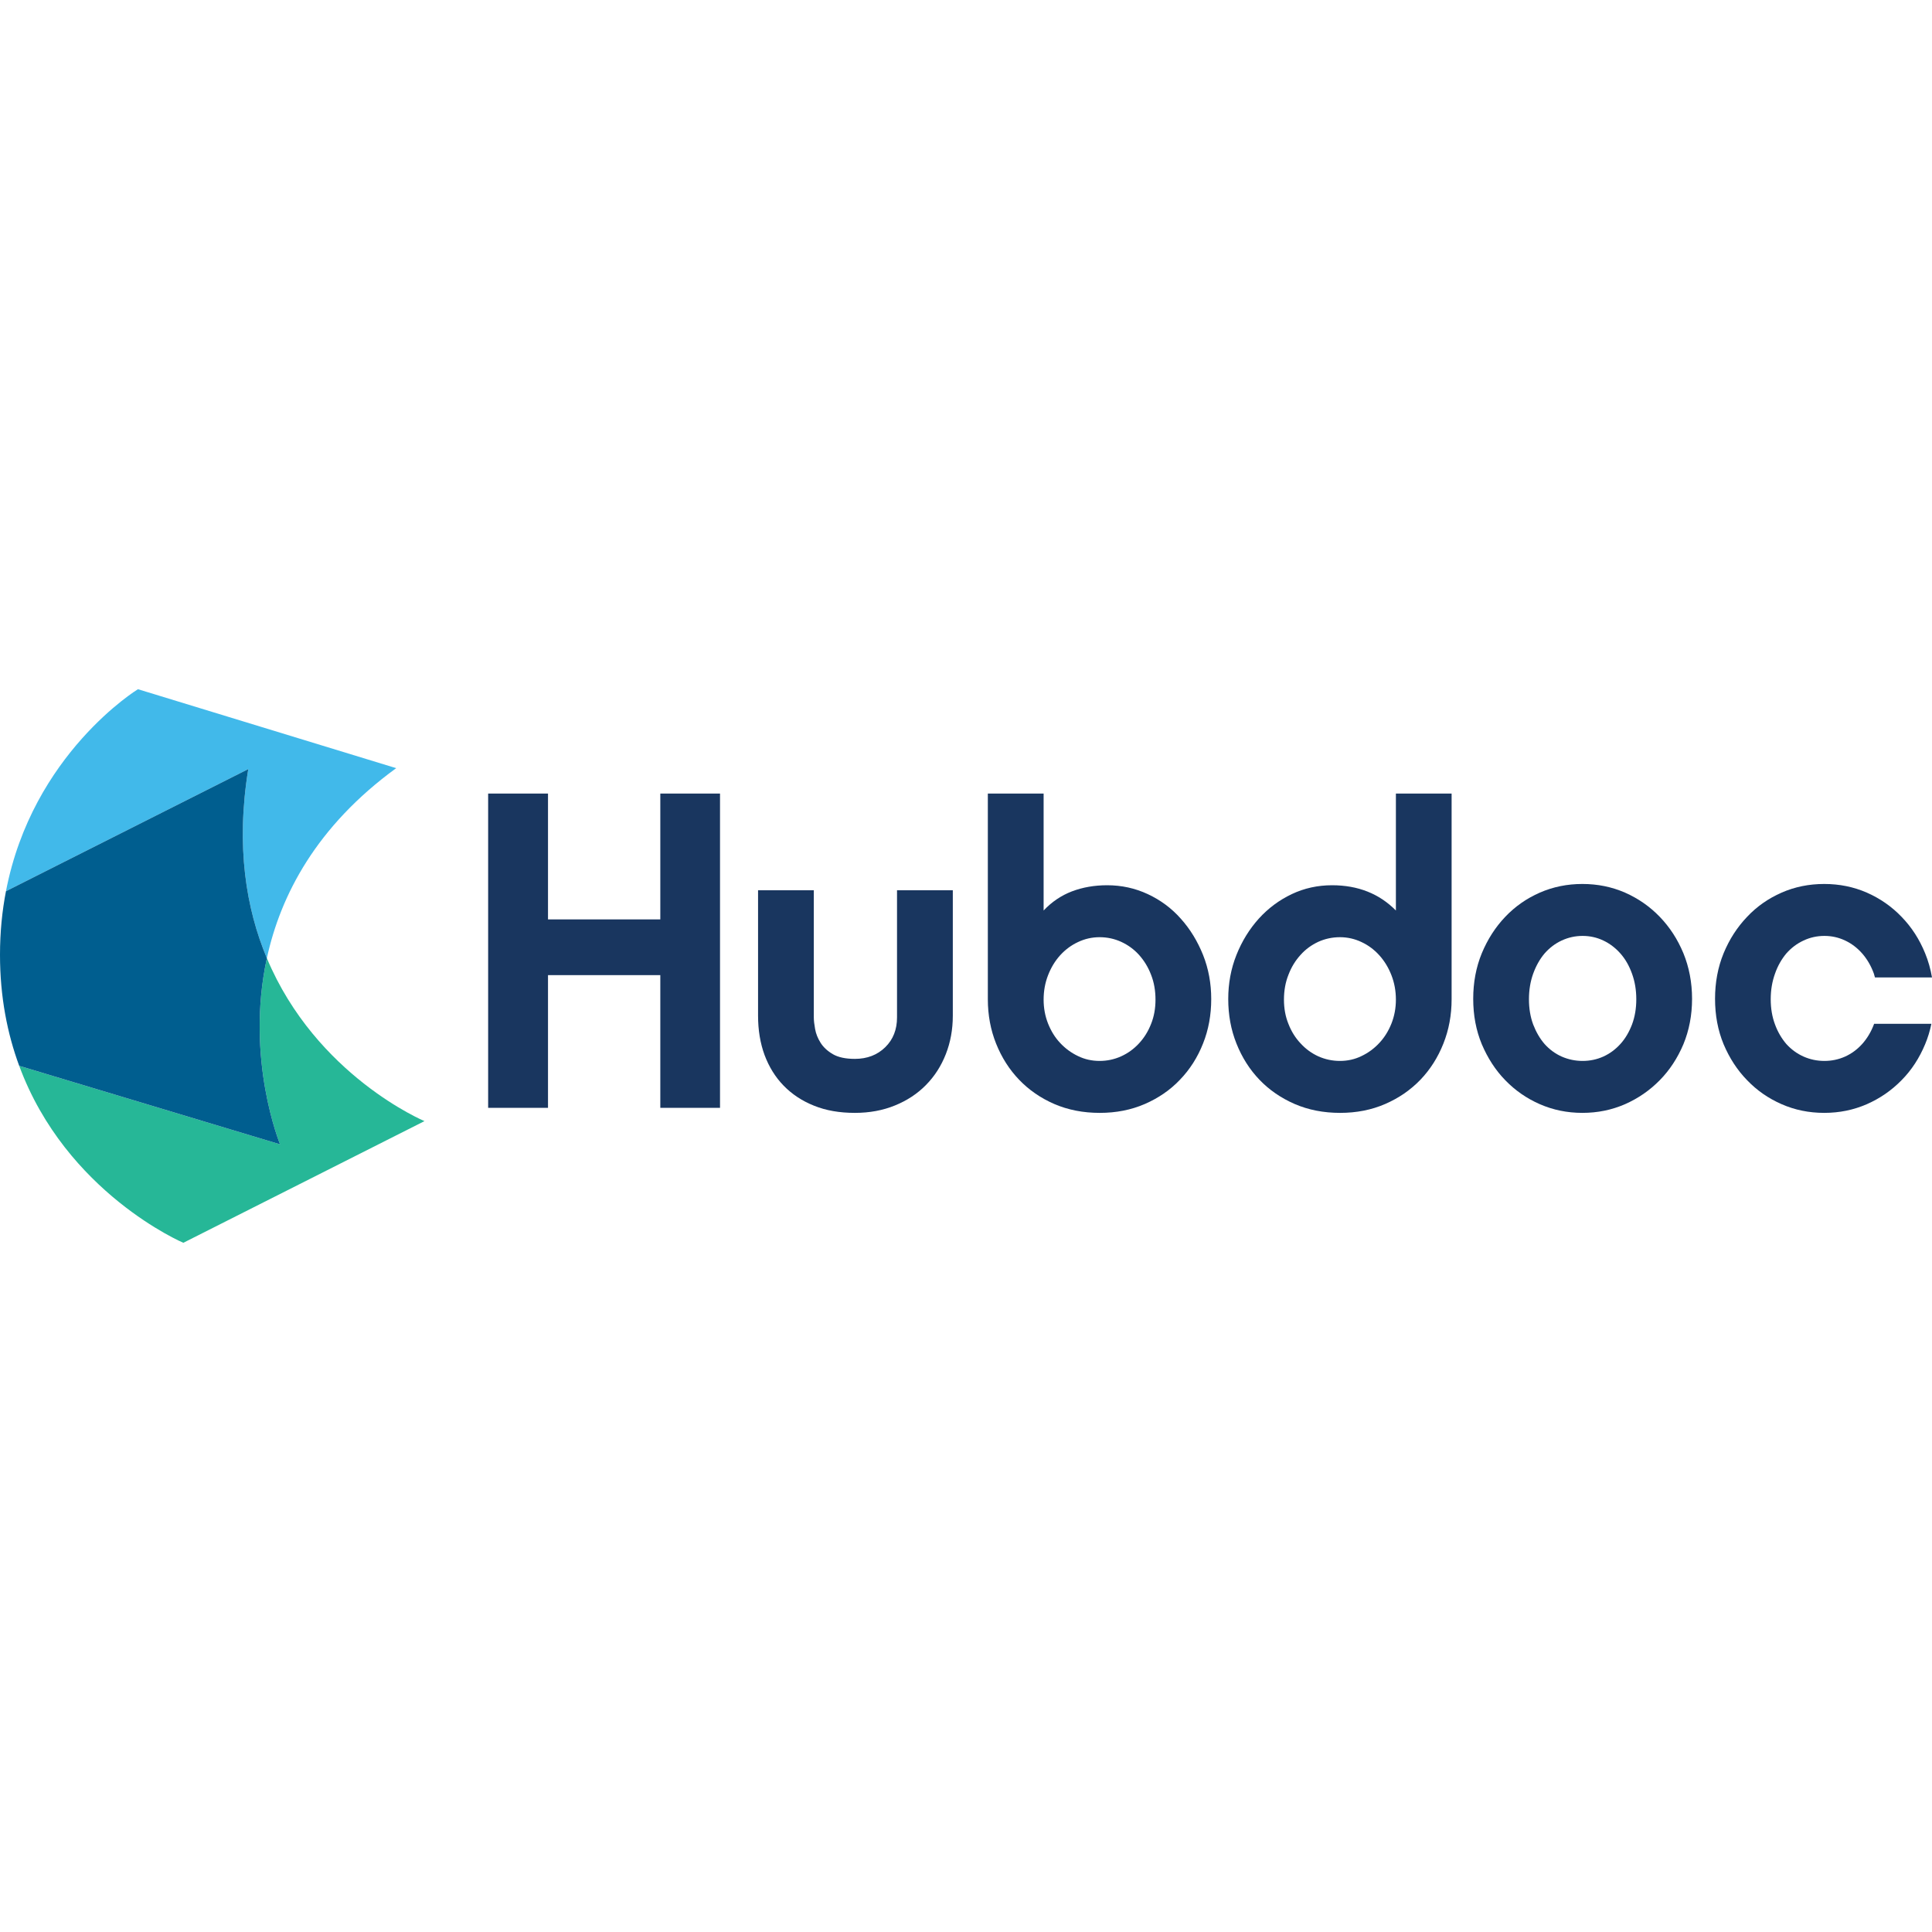
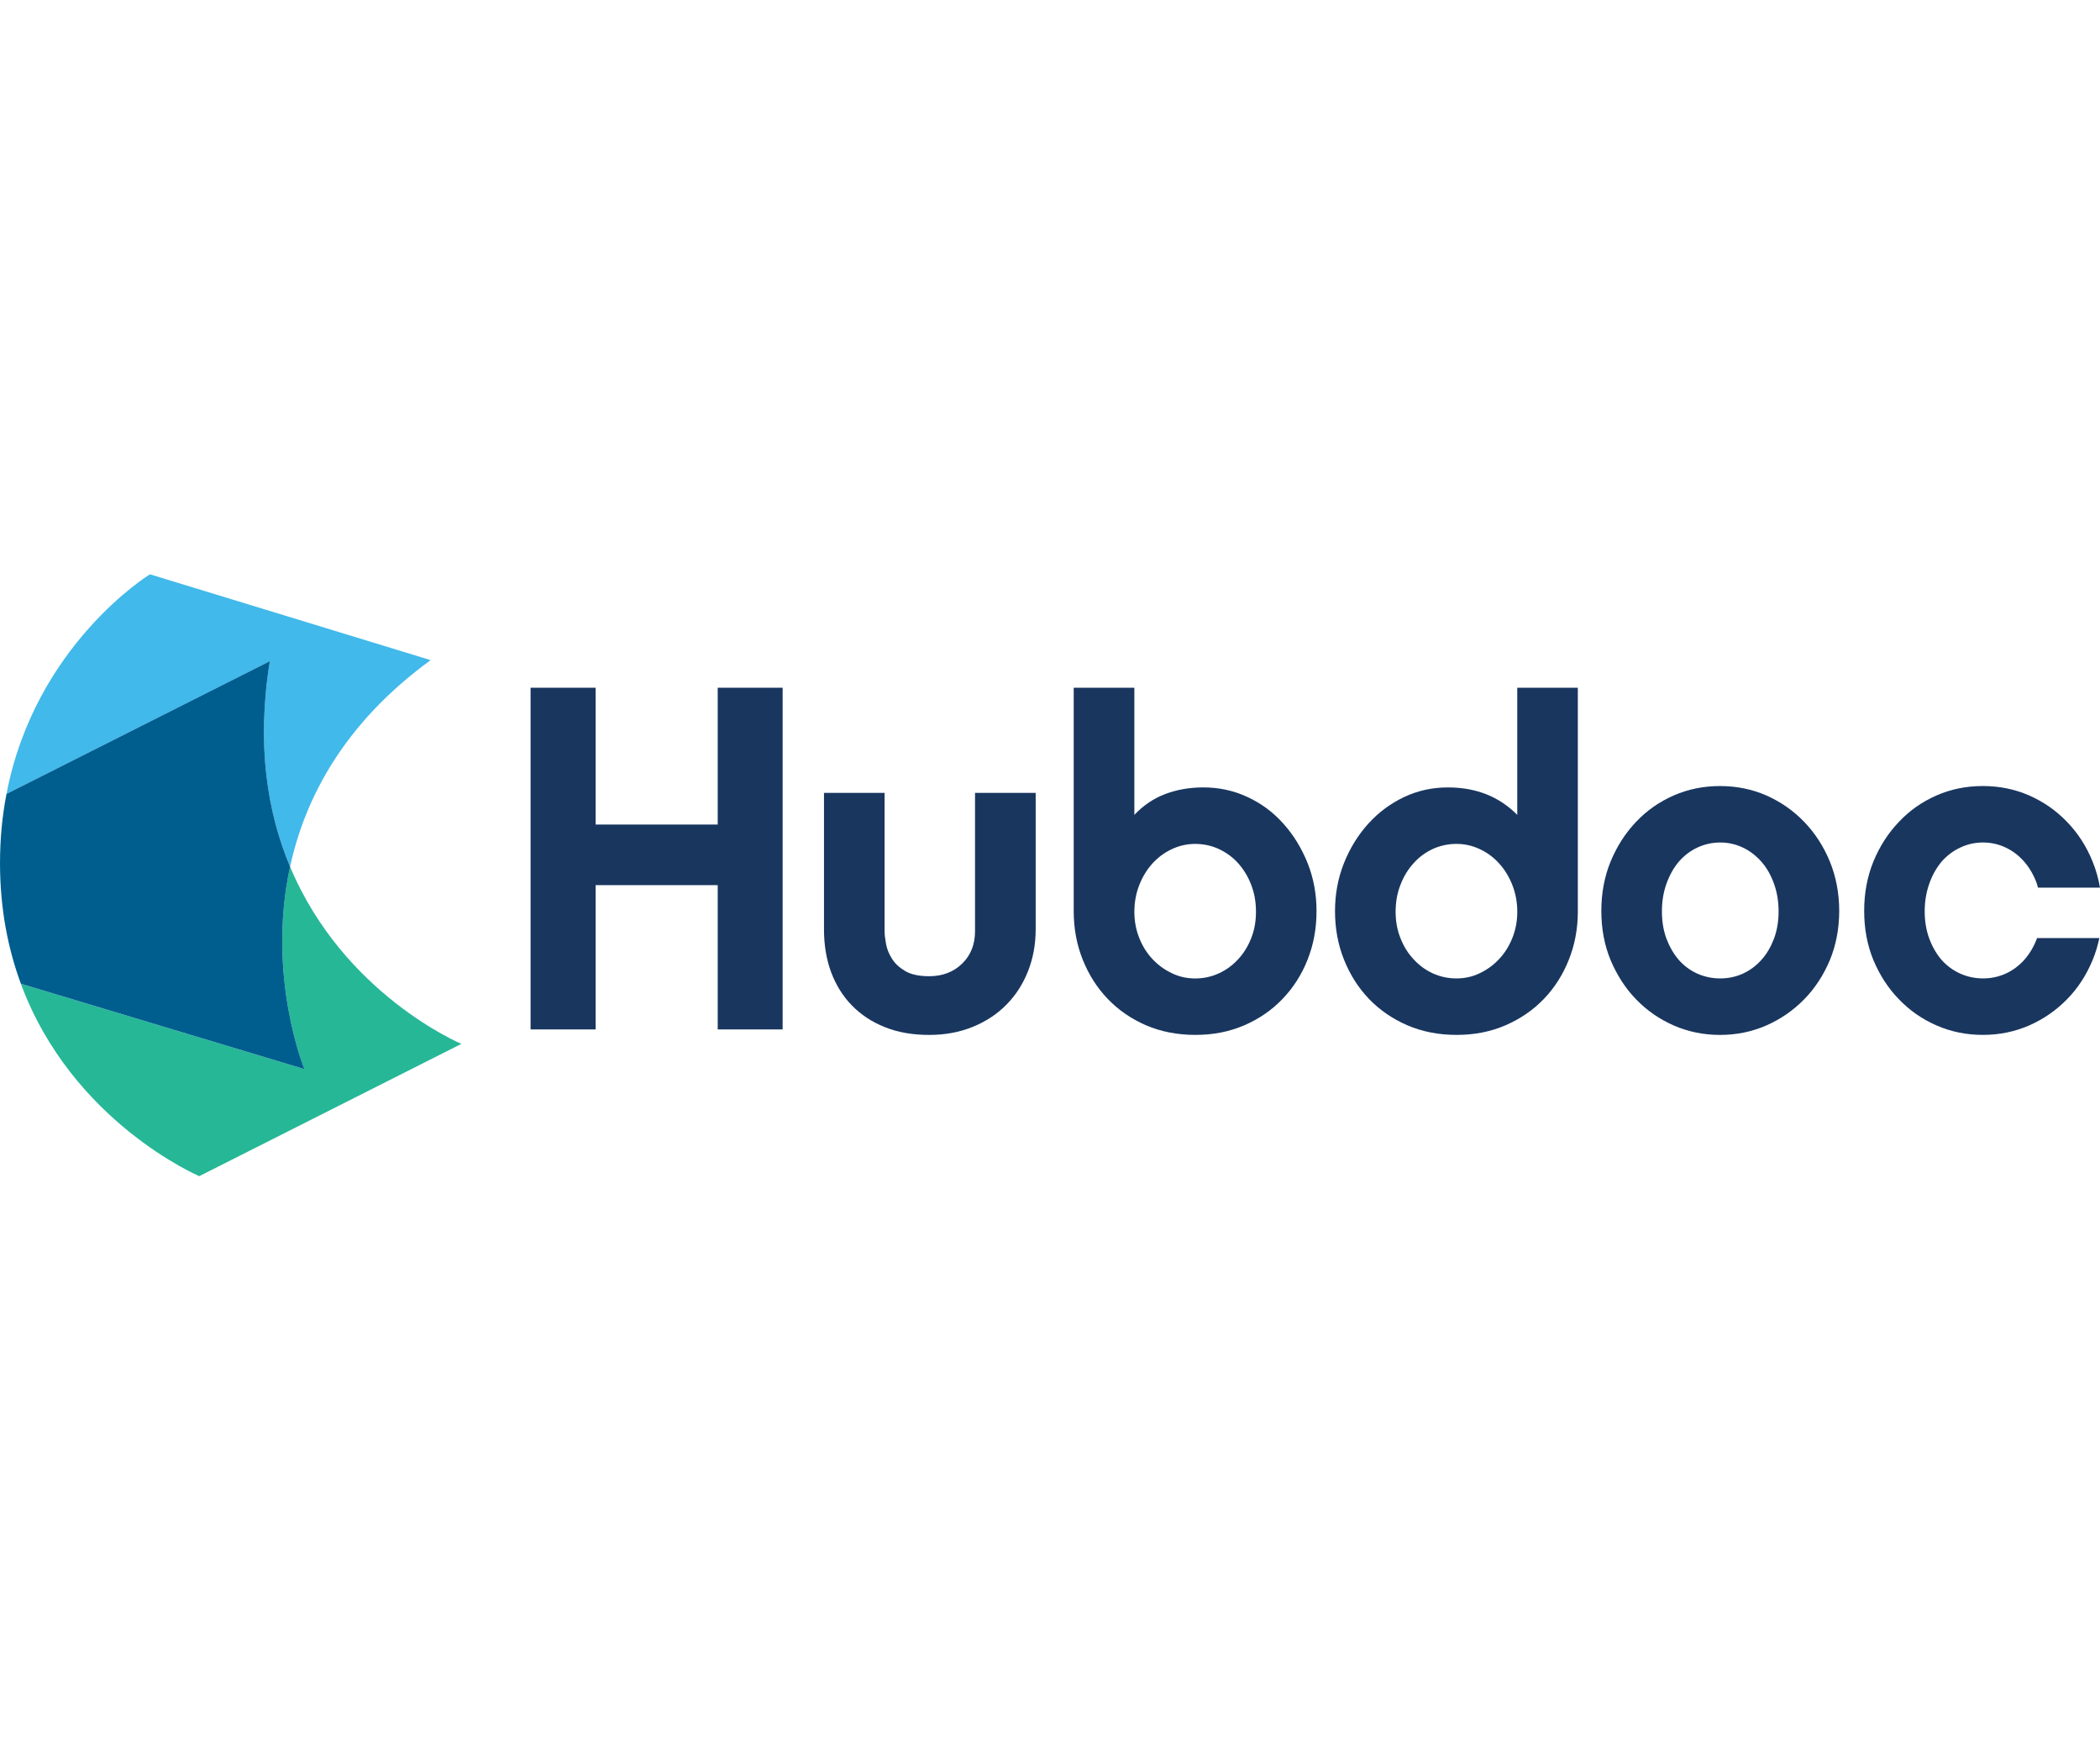
- <svg xmlns="http://www.w3.org/2000/svg" width="100%" height="100%" viewBox="0 0 125 125" version="1.1" xml:space="preserve" style="fill-rule:evenodd;clip-rule:evenodd;stroke-linejoin:round;stroke-miterlimit:2;">
-   <g id="Layer-1" transform="matrix(0.208773,0,0,0.208773,7.10543e-15,44.5917)">
-     <g transform="matrix(1,0,0,1,293.109,80.4948)">
-       <path d="M0,32.613C-1.439,36.285 -3.483,39.462 -6.148,42.165C-8.803,44.871 -12.017,46.988 -15.761,48.503C-19.512,50.04 -23.66,50.801 -28.185,50.801C-32.923,50.801 -37.131,50.079 -40.852,48.572C-44.561,47.09 -47.676,45.025 -50.281,42.342C-52.839,39.714 -54.803,36.525 -56.163,32.884C-57.512,29.22 -58.183,25.147 -58.183,20.697L-58.183,-18.188L-40.905,-18.188L-40.905,21.22C-40.905,22.172 -40.769,23.367 -40.502,24.821C-40.25,26.269 -39.68,27.681 -38.816,29.061C-37.944,30.464 -36.65,31.644 -35,32.613C-33.345,33.571 -31.09,34.067 -28.185,34.067C-24.36,34.067 -21.215,32.85 -18.77,30.457C-16.313,28.057 -15.118,24.972 -15.118,21.22L-15.118,-18.188L2.172,-18.188L2.172,20.697C2.172,24.972 1.442,28.944 0,32.613" style="fill:rgb(25,54,95);fill-rule:nonzero;" />
-     </g>
-     <g transform="matrix(1,0,0,1,356.722,75.1334)">
-       <path d="M0,13.368C-0.902,10.992 -2.163,8.962 -3.727,7.209C-5.312,5.454 -7.16,4.122 -9.278,3.149C-11.361,2.201 -13.598,1.719 -15.949,1.719C-18.322,1.719 -20.554,2.232 -22.654,3.23C-24.773,4.224 -26.601,5.593 -28.182,7.332C-29.764,9.086 -30.998,11.126 -31.93,13.519C-32.838,15.857 -33.3,18.387 -33.3,21.082C-33.3,23.692 -32.838,26.162 -31.93,28.473C-30.998,30.8 -29.764,32.814 -28.182,34.491C-26.601,36.186 -24.773,37.541 -22.654,38.552C-20.554,39.58 -18.322,40.063 -15.949,40.063C-13.598,40.063 -11.361,39.58 -9.278,38.639C-7.16,37.68 -5.312,36.337 -3.727,34.613C-2.163,32.929 -0.902,30.919 0,28.601C0.929,26.3 1.371,23.782 1.371,21.082C1.371,18.301 0.929,15.711 0,13.368M16.115,34.648C14.424,38.944 12.032,42.698 8.964,45.882C5.935,49.078 2.288,51.576 -1.949,53.419C-6.181,55.25 -10.827,56.163 -15.895,56.163C-21.04,56.163 -25.716,55.25 -29.98,53.419C-34.2,51.585 -37.834,49.087 -40.896,45.892C-43.953,42.71 -46.314,38.974 -48.03,34.692C-49.732,30.429 -50.587,25.841 -50.587,20.958L-50.587,-42.795L-33.3,-42.795L-33.3,-6.551C-30.778,-9.229 -27.835,-11.218 -24.518,-12.486C-21.168,-13.752 -17.545,-14.381 -13.616,-14.381C-9.16,-14.381 -4.964,-13.47 -1.032,-11.637C2.926,-9.791 6.335,-7.275 9.204,-4.03C12.115,-0.795 14.399,2.968 16.115,7.23C17.818,11.522 18.643,16.074 18.643,20.881C18.643,25.785 17.818,30.382 16.115,34.648" style="fill:rgb(25,54,95);fill-rule:nonzero;" />
-     </g>
-     <g transform="matrix(1,0,0,1,431.219,74.9827)">
-       <path d="M0,13.67C-0.926,11.276 -2.185,9.236 -3.757,7.483C-5.329,5.743 -7.146,4.375 -9.27,3.381C-11.364,2.383 -13.614,1.869 -15.958,1.869C-18.326,1.869 -20.568,2.352 -22.676,3.3C-24.765,4.273 -26.609,5.605 -28.174,7.359C-29.772,9.112 -31.02,11.143 -31.924,13.519C-32.861,15.861 -33.315,18.451 -33.315,21.232C-33.315,23.933 -32.861,26.45 -31.924,28.752C-31.02,31.069 -29.772,33.079 -28.174,34.764C-26.609,36.487 -24.765,37.831 -22.676,38.79C-20.568,39.731 -18.326,40.214 -15.958,40.214C-13.614,40.214 -11.364,39.731 -9.27,38.702C-7.146,37.691 -5.329,36.337 -3.757,34.642C-2.185,32.965 -0.926,30.95 0,28.624C0.914,26.313 1.376,23.843 1.376,21.232C1.376,18.537 0.914,16.008 0,13.67M18.643,21.108C18.643,25.991 17.791,30.579 16.094,34.843C14.396,39.125 12.028,42.86 8.979,46.043C5.896,49.237 2.275,51.735 -1.965,53.569C-6.175,55.4 -10.84,56.314 -15.898,56.314C-21.049,56.314 -25.731,55.4 -29.98,53.569C-34.209,51.727 -37.861,49.229 -40.924,46.032C-43.968,42.849 -46.342,39.095 -48.045,34.799C-49.751,30.532 -50.582,25.936 -50.582,21.031C-50.582,16.225 -49.751,11.673 -48.045,7.381C-46.342,3.103 -44.021,-0.644 -41.113,-3.88C-38.167,-7.124 -34.772,-9.641 -30.886,-11.486C-27.011,-13.319 -22.839,-14.23 -18.405,-14.23C-10.355,-14.23 -3.763,-11.606 1.376,-6.4L1.376,-42.644L18.643,-42.644L18.643,21.108Z" style="fill:rgb(25,54,95);fill-rule:nonzero;" />
-     </g>
-     <g transform="matrix(1,0,0,1,496.888,77.8122)">
-       <path d="M0,36.03C1.997,35.118 3.769,33.812 5.284,32.13C6.83,30.432 7.993,28.407 8.887,26.078C9.762,23.742 10.207,21.137 10.207,18.279C10.207,15.407 9.762,12.772 8.887,10.363C7.993,7.894 6.83,5.832 5.284,4.09C3.769,2.375 1.997,1.019 0,0.075C-2.018,-0.886 -4.16,-1.358 -6.427,-1.358C-8.712,-1.358 -10.851,-0.886 -12.928,0.075C-14.961,1.019 -16.723,2.375 -18.225,4.09C-19.696,5.832 -20.856,7.894 -21.755,10.363C-22.619,12.772 -23.058,15.407 -23.058,18.279C-23.058,21.137 -22.619,23.742 -21.755,26.078C-20.856,28.407 -19.696,30.432 -18.225,32.13C-16.723,33.812 -14.961,35.118 -12.928,36.03C-10.851,36.935 -8.712,37.384 -6.427,37.384C-4.16,37.384 -2.018,36.935 0,36.03M6.712,-14.776C10.789,-12.971 14.391,-10.479 17.482,-7.273C20.568,-4.064 23.002,-0.343 24.806,4.011C26.58,8.35 27.491,13.093 27.491,18.131C27.491,23.219 26.58,27.91 24.806,32.218C23.002,36.481 20.568,40.224 17.482,43.357C14.391,46.508 10.789,48.997 6.712,50.793C2.6,52.581 -1.78,53.484 -6.501,53.484C-11.192,53.484 -15.583,52.581 -19.684,50.793C-23.797,48.997 -27.357,46.508 -30.407,43.357C-33.458,40.224 -35.855,36.481 -37.668,32.218C-39.457,27.91 -40.332,23.219 -40.332,18.131C-40.332,13.093 -39.457,8.35 -37.668,4.011C-35.855,-0.343 -33.458,-4.064 -30.407,-7.273C-27.357,-10.479 -23.797,-12.971 -19.684,-14.776C-15.583,-16.562 -11.192,-17.454 -6.501,-17.454C-1.78,-17.454 2.6,-16.562 6.712,-14.776" style="fill:rgb(25,54,95);fill-rule:nonzero;" />
-     </g>
-     <g transform="matrix(1,0,0,1,580.728,87.764)">
-       <path d="M0,16.126C-0.89,18.455 -2.101,20.48 -3.622,22.178C-5.139,23.86 -6.901,25.166 -8.907,26.078C-10.942,26.983 -13.061,27.433 -15.334,27.433C-17.612,27.433 -19.77,26.983 -21.803,26.078C-23.85,25.166 -25.621,23.86 -27.144,22.178C-28.591,20.48 -29.796,18.455 -30.647,16.126C-31.522,13.79 -31.974,11.186 -31.974,8.327C-31.974,5.455 -31.522,2.82 -30.647,0.396C-29.796,-2.058 -28.591,-4.12 -27.144,-5.862C-25.621,-7.593 -23.85,-8.933 -21.803,-9.877C-19.77,-10.838 -17.612,-11.31 -15.334,-11.31C-13.061,-11.31 -10.942,-10.838 -8.907,-9.877C-6.901,-8.933 -5.139,-7.593 -3.622,-5.862C-2.101,-4.12 -0.89,-2.058 0,0.396C0.119,0.772 0.196,1.164 0.336,1.561L18.009,1.561C17.561,-1.028 16.86,-3.545 15.875,-5.94C14.101,-10.295 11.688,-14.016 8.576,-17.225C5.499,-20.431 1.899,-22.923 -2.189,-24.728C-6.299,-26.514 -10.682,-27.406 -15.387,-27.406C-20.117,-27.406 -24.509,-26.514 -28.591,-24.728C-32.703,-22.923 -36.276,-20.431 -39.291,-17.225C-42.355,-14.016 -44.768,-10.295 -46.572,-5.94C-48.353,-1.602 -49.228,3.141 -49.228,8.179C-49.228,13.268 -48.353,17.958 -46.572,22.267C-44.768,26.529 -42.355,30.272 -39.291,33.405C-36.276,36.556 -32.703,39.045 -28.591,40.841C-24.509,42.629 -20.117,43.532 -15.387,43.532C-10.682,43.532 -6.299,42.629 -2.189,40.841C1.899,39.045 5.499,36.556 8.576,33.405C11.688,30.272 14.101,26.529 15.875,22.267C16.735,20.221 17.364,18.119 17.821,15.932L0.048,15.932C0.042,16.003 0.007,16.06 0,16.126" style="fill:rgb(25,54,95);fill-rule:nonzero;" />
-     </g>
-     <g transform="matrix(1,0,0,1,223.137,32.3387)">
-       <path d="M0,97.397L-18.503,97.397L-18.503,56.269L-53.308,56.269L-53.308,97.397L-71.859,97.397L-71.859,0L-53.308,0L-53.308,38.998L-18.503,38.998L-18.503,0L0,0L0,97.397Z" style="fill:rgb(25,54,95);fill-rule:nonzero;" />
-     </g>
-     <g transform="matrix(1,0,0,1,82.701,-0.0002)">
-       <path d="M0,83.359C4.225,63.9 15.287,42.534 40.081,24.466L-39.95,0C-39.95,0 -72.657,19.989 -80.852,62.604L-5.765,24.762C-9.652,48.683 -6.438,68.013 0,83.359" style="fill:rgb(65,185,234);fill-rule:nonzero;" />
-     </g>
-     <g transform="matrix(1,0,0,1,82.701,171.558)">
-       <path d="M0,-88.199C-6.789,-56.902 4.095,-30.514 4.095,-30.514L-76.749,-54.845C-62.18,-15.408 -25.885,0 -25.885,0L48.849,-37.71C48.849,-37.71 15.302,-51.723 0,-88.199" style="fill:rgb(38,183,151);fill-rule:nonzero;" />
-     </g>
-     <g transform="matrix(1,0,0,1,82.701,82.4468)">
-       <path d="M0,0.912C-6.438,-14.434 -9.652,-33.764 -5.765,-57.685L-80.852,-19.843C-82.039,-13.739 -82.701,-7.166 -82.701,-0.129C-82.701,12.944 -80.404,24.36 -76.749,34.266L4.095,58.597C4.095,58.597 -6.789,32.209 0,0.912" style="fill:rgb(0,94,143);fill-rule:nonzero;" />
+ <svg xmlns="http://www.w3.org/2000/svg" width="100%" height="100%" viewBox="0 0 150 125" version="1.1" xml:space="preserve" style="fill-rule:evenodd;clip-rule:evenodd;stroke-linejoin:round;stroke-miterlimit:2;">
+   <clipPath id="_clip1">
+     <rect x="0" y="-12.5" width="150" height="150" />
+   </clipPath>
+   <g clip-path="url(#_clip1)">
+     <g id="Layer-1">
+       <g>
+         <path d="M73.432,69.347c-0.361,0.92 -0.873,1.716 -1.54,2.393c-0.665,0.678 -1.47,1.208 -2.408,1.588c-0.94,0.385 -1.979,0.576 -3.113,0.576c-1.187,0 -2.241,-0.181 -3.173,-0.558c-0.929,-0.371 -1.71,-0.889 -2.362,-1.561c-0.641,-0.658 -1.133,-1.457 -1.474,-2.369c-0.338,-0.918 -0.506,-1.938 -0.506,-3.053l0,-9.742l4.329,0l0,9.873c0,0.239 0.034,0.538 0.101,0.902c0.063,0.363 0.206,0.717 0.422,1.062c0.218,0.351 0.543,0.647 0.956,0.89c0.415,0.24 0.98,0.364 1.707,0.364c0.958,0 1.746,-0.305 2.359,-0.904c0.616,-0.601 0.915,-1.374 0.915,-2.314l0,-9.873l4.332,0l0,9.742c0,1.071 -0.183,2.066 -0.544,2.985" style="fill:#19365f;fill-rule:nonzero;" />
+       </g>
+       <g>
+         <path d="M89.369,63.182c-0.226,-0.595 -0.542,-1.104 -0.934,-1.543c-0.397,-0.44 -0.86,-0.773 -1.391,-1.017c-0.522,-0.238 -1.082,-0.358 -1.671,-0.358c-0.595,0 -1.154,0.129 -1.68,0.379c-0.531,0.249 -0.989,0.592 -1.385,1.028c-0.396,0.439 -0.705,0.951 -0.939,1.55c-0.227,0.586 -0.343,1.22 -0.343,1.895c0,0.654 0.116,1.273 0.343,1.852c0.233,0.583 0.543,1.088 0.939,1.508c0.396,0.425 0.854,0.764 1.385,1.017c0.526,0.258 1.085,0.379 1.68,0.379c0.589,0 1.149,-0.121 1.671,-0.357c0.531,-0.24 0.994,-0.577 1.391,-1.009c0.392,-0.422 0.708,-0.925 0.934,-1.506c0.233,-0.576 0.343,-1.207 0.343,-1.884c0,-0.697 -0.111,-1.346 -0.343,-1.933m4.037,5.331c-0.424,1.076 -1.023,2.017 -1.792,2.814c-0.759,0.801 -1.673,1.427 -2.734,1.888c-1.06,0.459 -2.224,0.687 -3.494,0.687c-1.289,0 -2.46,-0.229 -3.529,-0.687c-1.057,-0.459 -1.968,-1.085 -2.735,-1.886c-0.766,-0.797 -1.357,-1.733 -1.787,-2.806c-0.426,-1.068 -0.641,-2.217 -0.641,-3.441l0,-15.972l4.331,0l0,9.08c0.632,-0.671 1.369,-1.169 2.2,-1.487c0.839,-0.317 1.747,-0.475 2.731,-0.475c1.116,0 2.168,0.228 3.153,0.687c0.992,0.462 1.846,1.093 2.564,1.906c0.729,0.81 1.301,1.753 1.731,2.821c0.427,1.075 0.633,2.216 0.633,3.42c0,1.229 -0.207,2.38 -0.633,3.449" style="fill:#19365f;fill-rule:nonzero;" />
+       </g>
+       <g>
+         <path d="M108.032,63.22c-0.232,-0.6 -0.547,-1.111 -0.941,-1.55c-0.394,-0.436 -0.849,-0.779 -1.381,-1.028c-0.525,-0.25 -1.088,-0.379 -1.676,-0.379c-0.593,0 -1.155,0.121 -1.683,0.359c-0.523,0.244 -0.985,0.577 -1.377,1.017c-0.4,0.439 -0.713,0.948 -0.939,1.543c-0.235,0.587 -0.348,1.236 -0.348,1.932c0,0.677 0.114,1.307 0.348,1.884c0.226,0.58 0.539,1.084 0.939,1.506c0.392,0.432 0.854,0.768 1.377,1.009c0.528,0.236 1.09,0.357 1.683,0.357c0.587,0 1.151,-0.121 1.676,-0.379c0.532,-0.253 0.987,-0.592 1.381,-1.017c0.394,-0.42 0.709,-0.925 0.941,-1.508c0.229,-0.579 0.345,-1.198 0.345,-1.852c0,-0.675 -0.116,-1.309 -0.345,-1.894m4.671,1.863c0,1.223 -0.213,2.373 -0.639,3.441c-0.425,1.073 -1.019,2.008 -1.783,2.806c-0.772,0.8 -1.68,1.426 -2.742,1.885c-1.055,0.459 -2.223,0.688 -3.491,0.688c-1.29,0 -2.463,-0.229 -3.528,-0.688c-1.059,-0.461 -1.974,-1.087 -2.742,-1.888c-0.763,-0.797 -1.357,-1.738 -1.784,-2.814c-0.427,-1.069 -0.636,-2.22 -0.636,-3.449c0,-1.204 0.208,-2.344 0.636,-3.42c0.427,-1.072 1.008,-2.01 1.737,-2.821c0.738,-0.813 1.589,-1.443 2.562,-1.906c0.971,-0.459 2.016,-0.687 3.127,-0.687c2.017,0 3.668,0.657 4.956,1.962l0,-9.08l4.326,0l0,15.972Z" style="fill:#19365f;fill-rule:nonzero;" />
+       </g>
+       <g>
+         <path d="M124.484,69.531c0.5,-0.228 0.944,-0.556 1.324,-0.977c0.387,-0.425 0.679,-0.933 0.903,-1.516c0.219,-0.585 0.331,-1.238 0.331,-1.954c0,-0.72 -0.111,-1.38 -0.331,-1.983c-0.224,-0.619 -0.515,-1.135 -0.903,-1.572c-0.38,-0.43 -0.823,-0.769 -1.324,-1.006c-0.506,-0.241 -1.042,-0.359 -1.61,-0.359c-0.572,0 -1.108,0.118 -1.629,0.359c-0.509,0.236 -0.951,0.576 -1.327,1.006c-0.369,0.436 -0.659,0.953 -0.884,1.572c-0.216,0.604 -0.326,1.264 -0.326,1.983c0,0.716 0.11,1.369 0.326,1.954c0.225,0.583 0.516,1.091 0.884,1.516c0.376,0.421 0.818,0.749 1.327,0.977c0.52,0.227 1.056,0.339 1.629,0.339c0.568,0 1.105,-0.112 1.61,-0.339m1.682,-12.728c1.021,0.452 1.924,1.077 2.698,1.88c0.773,0.804 1.383,1.736 1.835,2.827c0.444,1.087 0.673,2.275 0.673,3.537c0,1.275 -0.228,2.45 -0.673,3.529c-0.452,1.068 -1.062,2.006 -1.835,2.791c-0.774,0.789 -1.677,1.413 -2.698,1.863c-1.03,0.448 -2.127,0.674 -3.31,0.674c-1.175,0 -2.275,-0.226 -3.303,-0.674c-1.03,-0.45 -1.922,-1.074 -2.686,-1.863c-0.764,-0.785 -1.365,-1.723 -1.819,-2.791c-0.448,-1.079 -0.667,-2.254 -0.667,-3.529c0,-1.262 0.219,-2.45 0.667,-3.537c0.454,-1.091 1.055,-2.023 1.819,-2.827c0.764,-0.803 1.656,-1.428 2.686,-1.88c1.027,-0.447 2.127,-0.671 3.303,-0.671c1.183,0 2.28,0.223 3.31,0.671" style="fill:#19365f;fill-rule:nonzero;" />
+       </g>
+       <g>
+         <path d="M145.488,67.037c-0.223,0.583 -0.526,1.091 -0.907,1.516c-0.38,0.421 -0.821,0.749 -1.324,0.977c-0.51,0.227 -1.041,0.339 -1.61,0.339c-0.571,0 -1.111,-0.113 -1.621,-0.339c-0.513,-0.228 -0.957,-0.556 -1.338,-0.977c-0.363,-0.425 -0.664,-0.933 -0.878,-1.516c-0.219,-0.585 -0.332,-1.238 -0.332,-1.954c0,-0.72 0.113,-1.38 0.332,-1.987c0.213,-0.615 0.515,-1.131 0.878,-1.568c0.382,-0.434 0.825,-0.769 1.338,-1.006c0.509,-0.241 1.05,-0.359 1.621,-0.359c0.569,0 1.1,0.118 1.61,0.359c0.503,0.236 0.944,0.572 1.324,1.006c0.381,0.436 0.684,0.953 0.907,1.568c0.03,0.094 0.049,0.192 0.084,0.292l4.428,0c-0.112,-0.649 -0.288,-1.279 -0.535,-1.879c-0.444,-1.091 -1.049,-2.023 -1.829,-2.827c-0.771,-0.803 -1.673,-1.428 -2.697,-1.88c-1.03,-0.447 -2.128,-0.671 -3.306,-0.671c-1.185,0 -2.285,0.223 -3.308,0.671c-1.03,0.452 -1.925,1.077 -2.681,1.88c-0.768,0.804 -1.372,1.736 -1.824,2.827c-0.446,1.087 -0.665,2.275 -0.665,3.537c0,1.275 0.219,2.45 0.665,3.529c0.452,1.068 1.056,2.005 1.824,2.79c0.755,0.789 1.65,1.413 2.681,1.863c1.023,0.448 2.123,0.674 3.308,0.674c1.179,0 2.277,-0.226 3.306,-0.674c1.024,-0.45 1.926,-1.074 2.697,-1.863c0.78,-0.785 1.384,-1.723 1.829,-2.79c0.215,-0.513 0.373,-1.039 0.488,-1.587l-4.453,0c-0.002,0.018 -0.01,0.032 -0.012,0.049" style="fill:#19365f;fill-rule:nonzero;" />
+       </g>
+       <g>
+         <path d="M55.902,73.512l-4.636,0l0,-10.304l-8.72,0l0,10.304l-4.648,0l0,-24.401l4.648,0l0,9.77l8.72,0l0,-9.77l4.636,0l0,24.401Z" style="fill:#19365f;fill-rule:nonzero;" />
+       </g>
+       <g>
+         <path d="M20.719,61.894c1.058,-4.875 3.83,-10.228 10.041,-14.754l-20.05,-6.129c0,0 -8.194,5.008 -10.247,15.684l18.811,-9.48c-0.974,5.993 -0.169,10.836 1.444,14.68" style="fill:#41b9ea;fill-rule:nonzero;" />
+       </g>
+       <g>
+         <path d="M20.719,61.894c-1.701,7.841 1.026,14.452 1.026,14.452l-20.254,-6.096c3.65,9.88 12.743,13.74 12.743,13.74l18.723,-9.447c0,0 -8.404,-3.511 -12.238,-12.649" style="fill:#26b797;fill-rule:nonzero;" />
+       </g>
+       <g>
+         <path d="M20.719,61.894c-1.613,-3.845 -2.418,-8.687 -1.444,-14.68l-18.811,9.48c-0.297,1.529 -0.463,3.176 -0.463,4.939c0,3.275 0.575,6.135 1.491,8.617l20.254,6.096c0,0 -2.727,-6.611 -1.026,-14.452" style="fill:#005e8f;fill-rule:nonzero;" />
+       </g>
    </g>
  </g>
</svg>
